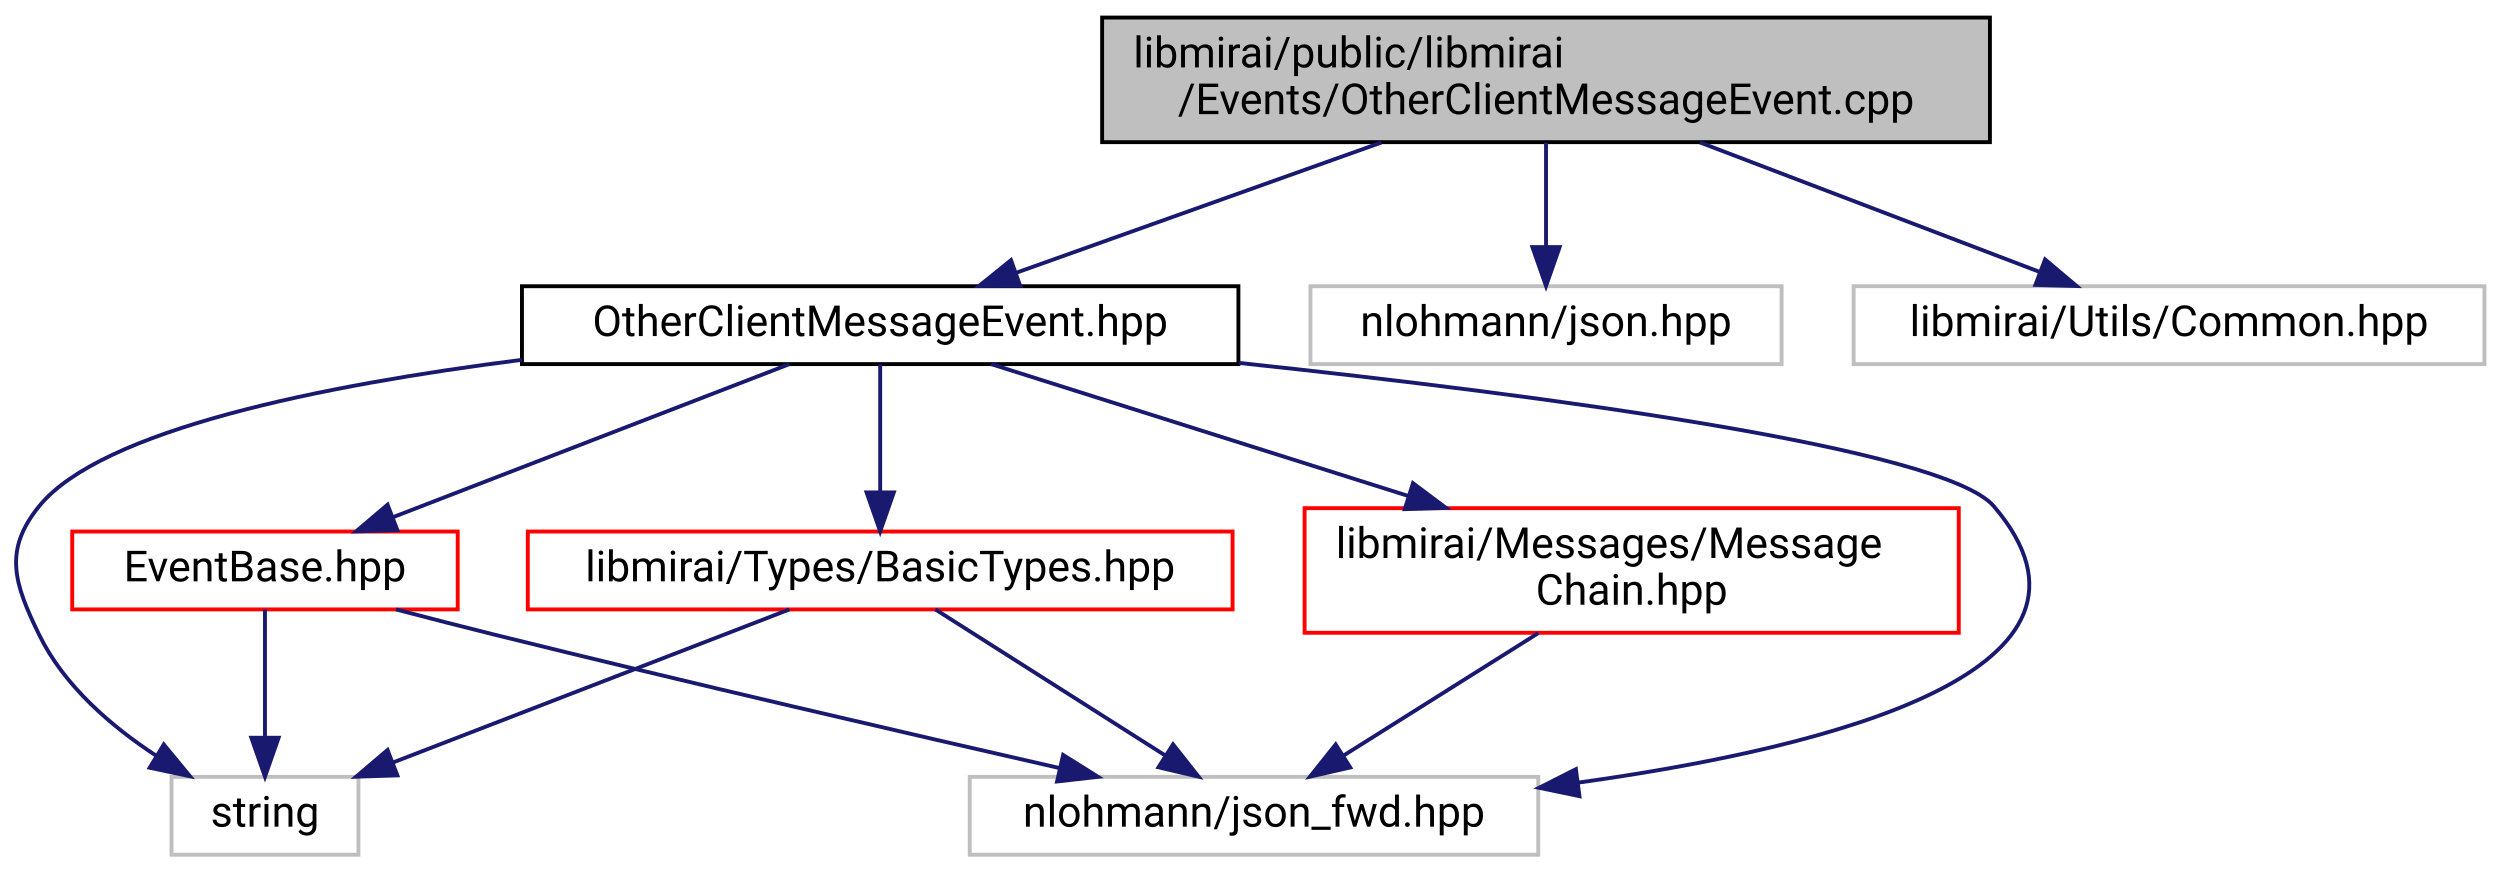
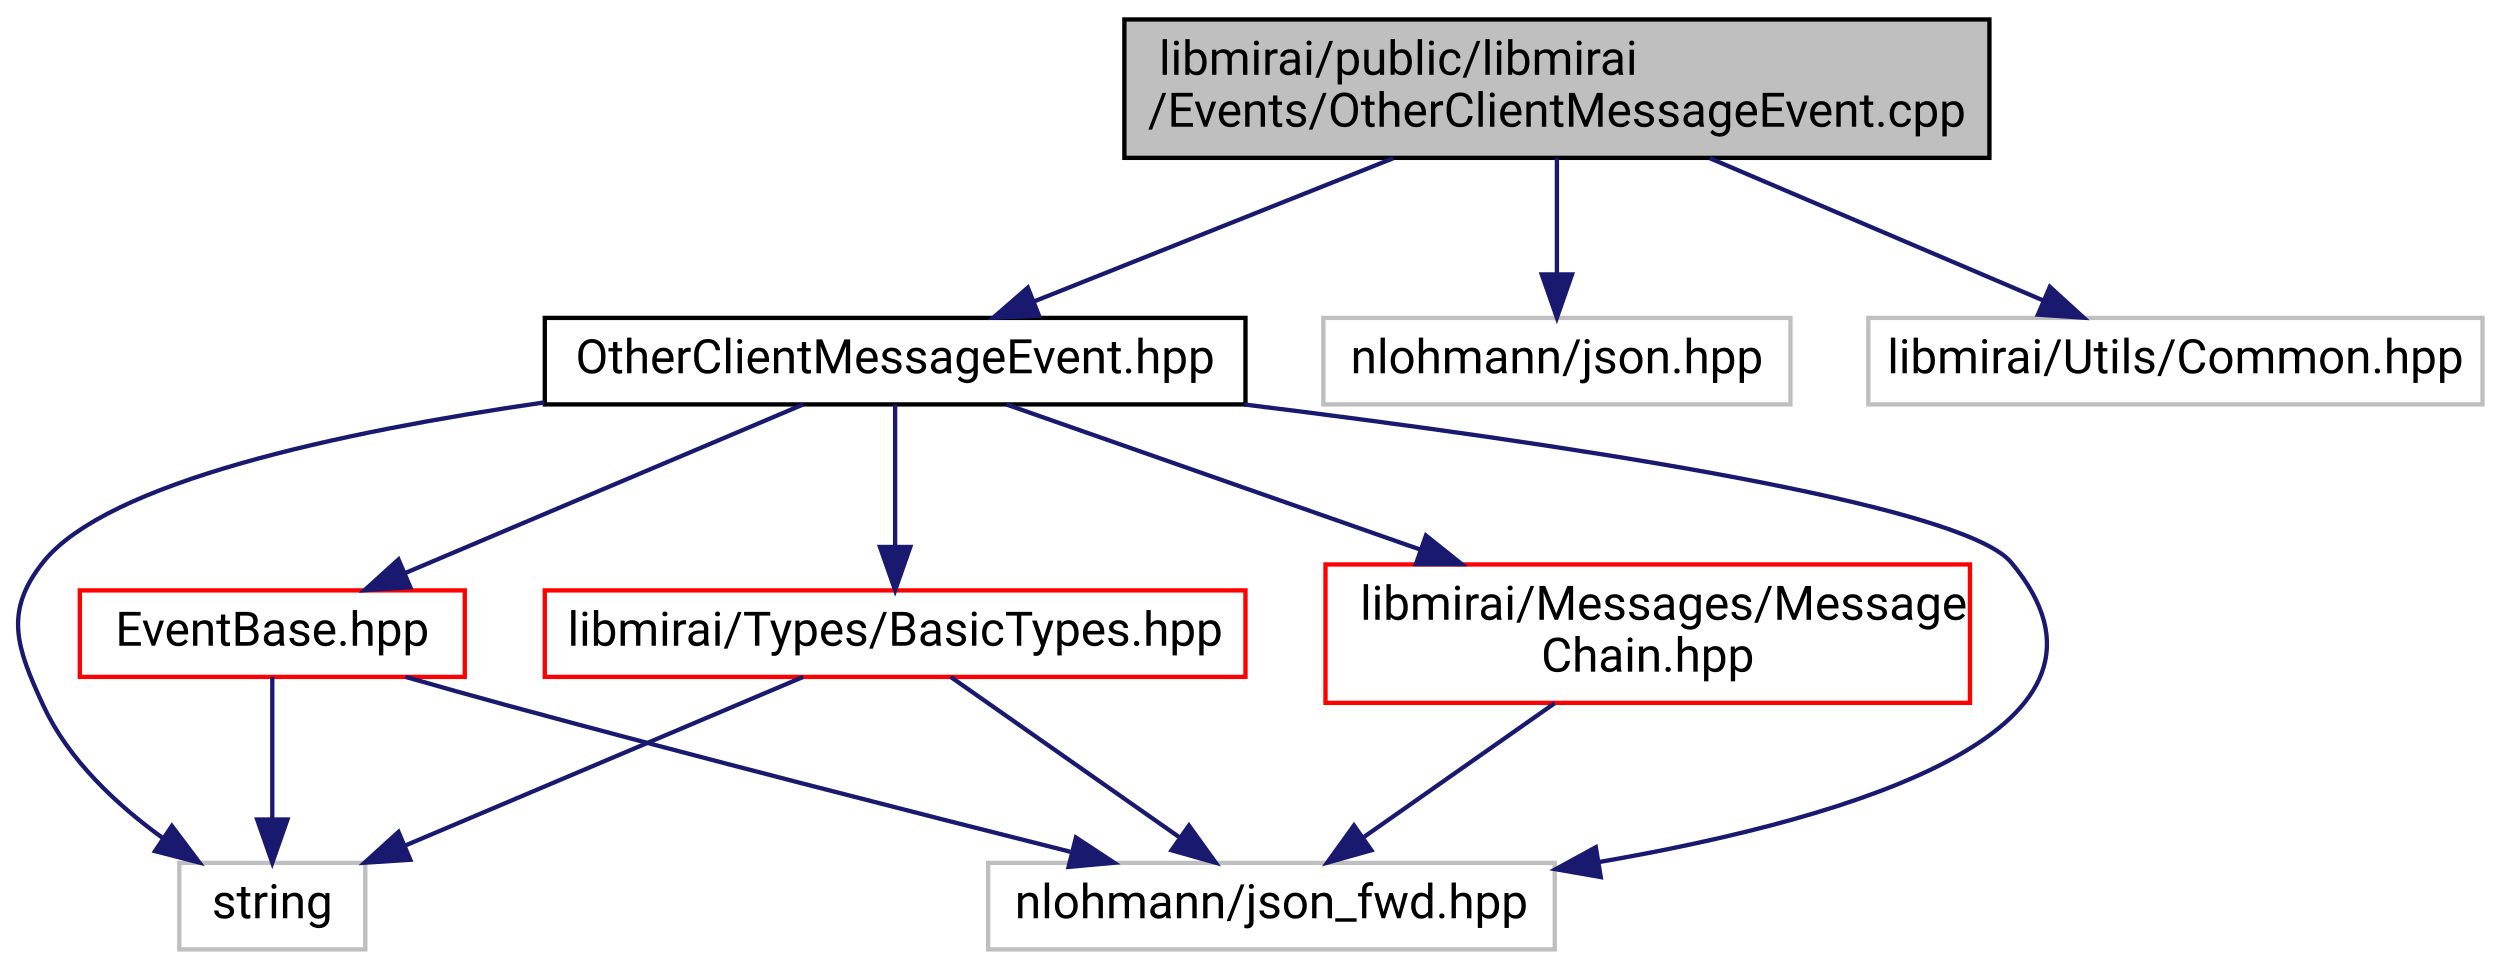
- <svg xmlns="http://www.w3.org/2000/svg" xmlns:xlink="http://www.w3.org/1999/xlink" width="642pt" height="224pt" viewBox="0.00 0.00 642.05 224.00">
+ <svg xmlns="http://www.w3.org/2000/svg" xmlns:xlink="http://www.w3.org/1999/xlink" width="578pt" height="224pt" viewBox="0.00 0.00 577.91 224.00">
  <g id="graph0" class="graph" transform="scale(1 1) rotate(0) translate(4 220)">
    <g id="node1" class="node">
      <g id="a_node1">
        <a xlink:title=" ">
-           <polygon fill="#bfbfbf" stroke="black" points="279.05,-183.5 279.05,-215.5 507.05,-215.5 507.05,-183.5 279.05,-183.5" />
-           <text text-anchor="start" x="287.05" y="-202.7" font-family="-apple-system,BlinkMacSystemFont,'SegoeUI',Roboto,Oxygen,Ubuntu,Cantarell,'FiraSans','DroidSans','HelveticaNeue',sans-serif" font-size="11.00">libmirai/public/libmirai</text>
-           <text text-anchor="middle" x="393.05" y="-190.7" font-family="-apple-system,BlinkMacSystemFont,'SegoeUI',Roboto,Oxygen,Ubuntu,Cantarell,'FiraSans','DroidSans','HelveticaNeue',sans-serif" font-size="11.00">/Events/OtherClientMessageEvent.cpp</text>
+           <polygon fill="#bfbfbf" stroke="black" points="255.91,-183.5 255.91,-215.5 455.91,-215.5 455.91,-183.5 255.91,-183.5" />
+           <text text-anchor="start" x="263.91" y="-202.7" font-family="-apple-system, BlinkMacSystemFont, 'Segoe UI', Roboto, Oxygen, Ubuntu, Cantarell, 'Fira Sans', 'Droid Sans', 'Helvetica Neue', sans-serif" font-size="11.00">libmirai/public/libmirai</text>
+           <text text-anchor="middle" x="355.91" y="-190.7" font-family="-apple-system, BlinkMacSystemFont, 'Segoe UI', Roboto, Oxygen, Ubuntu, Cantarell, 'Fira Sans', 'Droid Sans', 'Helvetica Neue', sans-serif" font-size="11.00">/Events/OtherClientMessageEvent.cpp</text>
        </a>
      </g>
    </g>
    <g id="node2" class="node">
      <g id="a_node2">
        <a xlink:href="OtherClientMessageEvent_8hpp.html" target="_top" xlink:title=" ">
-           <polygon fill="none" stroke="black" points="130.05,-126.5 130.05,-146.5 314.05,-146.5 314.05,-126.5 130.05,-126.5" />
-           <text text-anchor="middle" x="222.05" y="-133.7" font-family="-apple-system,BlinkMacSystemFont,'SegoeUI',Roboto,Oxygen,Ubuntu,Cantarell,'FiraSans','DroidSans','HelveticaNeue',sans-serif" font-size="11.00">OtherClientMessageEvent.hpp</text>
+           <polygon fill="none" stroke="black" points="121.91,-126.5 121.91,-146.5 283.91,-146.5 283.91,-126.5 121.91,-126.5" />
+           <text text-anchor="middle" x="202.91" y="-133.7" font-family="-apple-system, BlinkMacSystemFont, 'Segoe UI', Roboto, Oxygen, Ubuntu, Cantarell, 'Fira Sans', 'Droid Sans', 'Helvetica Neue', sans-serif" font-size="11.00">OtherClientMessageEvent.hpp</text>
        </a>
      </g>
    </g>
    <g id="edge1" class="edge">
-       <path fill="none" stroke="midnightblue" d="M350.78,-183.42C321.89,-173.11 284.06,-159.62 256.89,-149.93" />
-       <polygon fill="midnightblue" stroke="midnightblue" points="258,-146.61 247.41,-146.55 255.65,-153.2 258,-146.61" />
+       <path fill="none" stroke="midnightblue" d="M318.09,-183.42C292.58,-173.25 259.28,-159.97 235.05,-150.32" />
+       <polygon fill="midnightblue" stroke="midnightblue" points="236.18,-147 225.6,-146.55 233.59,-153.5 236.18,-147" />
    </g>
    <g id="node8" class="node">
      <g id="a_node8">
        <a xlink:title=" ">
-           <polygon fill="none" stroke="#bfbfbf" points="332.55,-126.5 332.55,-146.5 453.55,-146.5 453.55,-126.5 332.55,-126.5" />
-           <text text-anchor="middle" x="393.05" y="-133.7" font-family="-apple-system,BlinkMacSystemFont,'SegoeUI',Roboto,Oxygen,Ubuntu,Cantarell,'FiraSans','DroidSans','HelveticaNeue',sans-serif" font-size="11.00">nlohmann/json.hpp</text>
+           <polygon fill="none" stroke="#bfbfbf" points="301.91,-126.5 301.91,-146.5 409.91,-146.5 409.91,-126.5 301.91,-126.5" />
+           <text text-anchor="middle" x="355.91" y="-133.7" font-family="-apple-system, BlinkMacSystemFont, 'Segoe UI', Roboto, Oxygen, Ubuntu, Cantarell, 'Fira Sans', 'Droid Sans', 'Helvetica Neue', sans-serif" font-size="11.00">nlohmann/json.hpp</text>
        </a>
      </g>
    </g>
    <g id="edge12" class="edge">
-       <path fill="none" stroke="midnightblue" d="M393.05,-183.42C393.05,-175.38 393.05,-165.39 393.05,-156.78" />
-       <polygon fill="midnightblue" stroke="midnightblue" points="396.55,-156.55 393.05,-146.55 389.55,-156.55 396.55,-156.55" />
+       <path fill="none" stroke="midnightblue" d="M355.91,-183.42C355.91,-175.38 355.91,-165.39 355.91,-156.78" />
+       <polygon fill="midnightblue" stroke="midnightblue" points="359.41,-156.55 355.91,-146.55 352.41,-156.55 359.41,-156.55" />
    </g>
    <g id="node9" class="node">
      <g id="a_node9">
        <a xlink:title=" ">
-           <polygon fill="none" stroke="#bfbfbf" points="472.05,-126.5 472.05,-146.5 634.05,-146.5 634.05,-126.5 472.05,-126.5" />
-           <text text-anchor="middle" x="553.05" y="-133.7" font-family="-apple-system,BlinkMacSystemFont,'SegoeUI',Roboto,Oxygen,Ubuntu,Cantarell,'FiraSans','DroidSans','HelveticaNeue',sans-serif" font-size="11.00">libmirai/Utils/Common.hpp</text>
+           <polygon fill="none" stroke="#bfbfbf" points="427.91,-126.5 427.91,-146.5 569.91,-146.5 569.91,-126.5 427.91,-126.5" />
+           <text text-anchor="middle" x="498.91" y="-133.7" font-family="-apple-system, BlinkMacSystemFont, 'Segoe UI', Roboto, Oxygen, Ubuntu, Cantarell, 'Fira Sans', 'Droid Sans', 'Helvetica Neue', sans-serif" font-size="11.00">libmirai/Utils/Common.hpp</text>
        </a>
      </g>
    </g>
    <g id="edge13" class="edge">
-       <path fill="none" stroke="midnightblue" d="M432.6,-183.42C459.39,-173.21 494.41,-159.86 519.77,-150.19" />
-       <polygon fill="midnightblue" stroke="midnightblue" points="521.22,-153.38 529.32,-146.55 518.73,-146.84 521.22,-153.38" />
+       <path fill="none" stroke="midnightblue" d="M391.26,-183.42C414.89,-173.34 445.67,-160.21 468.26,-150.57" />
+       <polygon fill="midnightblue" stroke="midnightblue" points="469.88,-153.69 477.7,-146.55 467.13,-147.25 469.88,-153.69" />
    </g>
    <g id="node3" class="node">
      <g id="a_node3">
        <a xlink:title=" ">
-           <polygon fill="none" stroke="#bfbfbf" points="40.05,-0.5 40.05,-20.5 88.05,-20.5 88.05,-0.5 40.05,-0.5" />
-           <text text-anchor="middle" x="64.05" y="-7.7" font-family="-apple-system,BlinkMacSystemFont,'SegoeUI',Roboto,Oxygen,Ubuntu,Cantarell,'FiraSans','DroidSans','HelveticaNeue',sans-serif" font-size="11.00">string</text>
+           <polygon fill="none" stroke="#bfbfbf" points="37.41,-0.5 37.41,-20.5 80.41,-20.5 80.41,-0.5 37.41,-0.5" />
+           <text text-anchor="middle" x="58.91" y="-7.7" font-family="-apple-system, BlinkMacSystemFont, 'Segoe UI', Roboto, Oxygen, Ubuntu, Cantarell, 'Fira Sans', 'Droid Sans', 'Helvetica Neue', sans-serif" font-size="11.00">string</text>
        </a>
      </g>
    </g>
    <g id="edge2" class="edge">
-       <path fill="none" stroke="midnightblue" d="M130.03,-127.6C78.7,-121.08 21.95,-109.6 6.05,-90 -3.19,-78.61 -0.37,-70.19 6.05,-57 12.43,-43.89 24.62,-33.43 36.19,-25.87" />
-       <polygon fill="midnightblue" stroke="midnightblue" points="38.06,-28.82 44.8,-20.65 34.44,-22.84 38.06,-28.82" />
+       <path fill="none" stroke="midnightblue" d="M121.83,-126.97C74.23,-120.1 20.6,-108.47 5.91,-90 -3.22,-78.52 -0.22,-70.33 5.91,-57 11.74,-44.31 23.06,-33.82 33.74,-26.13" />
+       <polygon fill="midnightblue" stroke="midnightblue" points="35.69,-29.04 42.06,-20.57 31.8,-23.22 35.69,-29.04" />
    </g>
    <g id="node4" class="node">
      <g id="a_node4">
        <a xlink:title=" ">
-           <polygon fill="none" stroke="#bfbfbf" points="245.05,-0.5 245.05,-20.5 391.05,-20.5 391.05,-0.5 245.05,-0.5" />
-           <text text-anchor="middle" x="318.05" y="-7.7" font-family="-apple-system,BlinkMacSystemFont,'SegoeUI',Roboto,Oxygen,Ubuntu,Cantarell,'FiraSans','DroidSans','HelveticaNeue',sans-serif" font-size="11.00">nlohmann/json_fwd.hpp</text>
+           <polygon fill="none" stroke="#bfbfbf" points="224.41,-0.5 224.41,-20.5 355.41,-20.5 355.41,-0.5 224.41,-0.5" />
+           <text text-anchor="middle" x="289.91" y="-7.7" font-family="-apple-system, BlinkMacSystemFont, 'Segoe UI', Roboto, Oxygen, Ubuntu, Cantarell, 'Fira Sans', 'Droid Sans', 'Helvetica Neue', sans-serif" font-size="11.00">nlohmann/json_fwd.hpp</text>
        </a>
      </g>
    </g>
    <g id="edge3" class="edge">
-       <path fill="none" stroke="midnightblue" d="M314.19,-126.8C392.89,-118.42 495.38,-104.84 508.05,-90 543.75,-48.17 467.64,-28.25 401.38,-19.03" />
-       <polygon fill="midnightblue" stroke="midnightblue" points="401.64,-15.53 391.27,-17.69 400.72,-22.47 401.64,-15.53" />
+       <path fill="none" stroke="midnightblue" d="M283.67,-126.48C355,-117.69 449.43,-103.68 460.91,-90 493.11,-51.62 425.35,-31.05 365.84,-20.73" />
+       <polygon fill="midnightblue" stroke="midnightblue" points="366.05,-17.22 355.62,-19.04 364.91,-24.12 366.05,-17.22" />
    </g>
    <g id="node5" class="node">
      <g id="a_node5">
        <a xlink:href="MessageChain_8hpp.html" target="_top" xlink:title=" ">
-           <polygon fill="none" stroke="red" points="331.05,-57.5 331.05,-89.5 499.05,-89.5 499.05,-57.5 331.05,-57.5" />
-           <text text-anchor="start" x="339.05" y="-76.7" font-family="-apple-system,BlinkMacSystemFont,'SegoeUI',Roboto,Oxygen,Ubuntu,Cantarell,'FiraSans','DroidSans','HelveticaNeue',sans-serif" font-size="11.00">libmirai/Messages/Message</text>
-           <text text-anchor="middle" x="415.05" y="-64.7" font-family="-apple-system,BlinkMacSystemFont,'SegoeUI',Roboto,Oxygen,Ubuntu,Cantarell,'FiraSans','DroidSans','HelveticaNeue',sans-serif" font-size="11.00">Chain.hpp</text>
+           <polygon fill="none" stroke="red" points="302.41,-57.5 302.41,-89.5 451.41,-89.5 451.41,-57.5 302.41,-57.5" />
+           <text text-anchor="start" x="310.41" y="-76.7" font-family="-apple-system, BlinkMacSystemFont, 'Segoe UI', Roboto, Oxygen, Ubuntu, Cantarell, 'Fira Sans', 'Droid Sans', 'Helvetica Neue', sans-serif" font-size="11.00">libmirai/Messages/Message</text>
+           <text text-anchor="middle" x="376.91" y="-64.7" font-family="-apple-system, BlinkMacSystemFont, 'Segoe UI', Roboto, Oxygen, Ubuntu, Cantarell, 'Fira Sans', 'Droid Sans', 'Helvetica Neue', sans-serif" font-size="11.00">Chain.hpp</text>
        </a>
      </g>
    </g>
    <g id="edge4" class="edge">
-       <path fill="none" stroke="midnightblue" d="M250.53,-126.5C278.61,-117.62 322.33,-103.81 357.64,-92.64" />
-       <polygon fill="midnightblue" stroke="midnightblue" points="358.88,-95.92 367.36,-89.57 356.77,-89.25 358.88,-95.92" />
+       <path fill="none" stroke="midnightblue" d="M228.58,-126.5C253.68,-117.7 292.64,-104.04 324.34,-92.93" />
+       <polygon fill="midnightblue" stroke="midnightblue" points="325.64,-96.18 333.91,-89.57 323.32,-89.58 325.64,-96.18" />
    </g>
    <g id="node6" class="node">
      <g id="a_node6">
        <a xlink:href="BasicTypes_8hpp.html" target="_top" xlink:title=" ">
-           <polygon fill="none" stroke="red" points="131.55,-63.5 131.55,-83.5 312.55,-83.5 312.55,-63.5 131.55,-63.5" />
-           <text text-anchor="middle" x="222.05" y="-70.7" font-family="-apple-system,BlinkMacSystemFont,'SegoeUI',Roboto,Oxygen,Ubuntu,Cantarell,'FiraSans','DroidSans','HelveticaNeue',sans-serif" font-size="11.00">libmirai/Types/BasicTypes.hpp</text>
+           <polygon fill="none" stroke="red" points="121.91,-63.5 121.91,-83.5 283.91,-83.5 283.91,-63.5 121.91,-63.5" />
+           <text text-anchor="middle" x="202.91" y="-70.7" font-family="-apple-system, BlinkMacSystemFont, 'Segoe UI', Roboto, Oxygen, Ubuntu, Cantarell, 'Fira Sans', 'Droid Sans', 'Helvetica Neue', sans-serif" font-size="11.00">libmirai/Types/BasicTypes.hpp</text>
        </a>
      </g>
    </g>
    <g id="edge6" class="edge">
-       <path fill="none" stroke="midnightblue" d="M222.05,-126.5C222.05,-117.94 222.05,-104.78 222.05,-93.85" />
-       <polygon fill="midnightblue" stroke="midnightblue" points="225.55,-93.54 222.05,-83.54 218.55,-93.54 225.55,-93.54" />
+       <path fill="none" stroke="midnightblue" d="M202.91,-126.5C202.91,-117.94 202.91,-104.78 202.91,-93.85" />
+       <polygon fill="midnightblue" stroke="midnightblue" points="206.41,-93.54 202.91,-83.54 199.41,-93.54 206.41,-93.54" />
    </g>
    <g id="node7" class="node">
      <g id="a_node7">
        <a xlink:href="EventBase_8hpp.html" target="_top" xlink:title=" ">
-           <polygon fill="none" stroke="red" points="14.55,-63.5 14.55,-83.5 113.55,-83.5 113.55,-63.5 14.55,-63.5" />
-           <text text-anchor="middle" x="64.05" y="-70.7" font-family="-apple-system,BlinkMacSystemFont,'SegoeUI',Roboto,Oxygen,Ubuntu,Cantarell,'FiraSans','DroidSans','HelveticaNeue',sans-serif" font-size="11.00">EventBase.hpp</text>
+           <polygon fill="none" stroke="red" points="14.41,-63.5 14.41,-83.5 103.41,-83.5 103.41,-63.5 14.41,-63.5" />
+           <text text-anchor="middle" x="58.91" y="-70.7" font-family="-apple-system, BlinkMacSystemFont, 'Segoe UI', Roboto, Oxygen, Ubuntu, Cantarell, 'Fira Sans', 'Droid Sans', 'Helvetica Neue', sans-serif" font-size="11.00">EventBase.hpp</text>
        </a>
      </g>
    </g>
    <g id="edge9" class="edge">
-       <path fill="none" stroke="midnightblue" d="M198.73,-126.5C171.78,-116.09 127.23,-98.89 96.8,-87.14" />
-       <polygon fill="midnightblue" stroke="midnightblue" points="98.05,-83.87 87.46,-83.54 95.53,-90.4 98.05,-83.87" />
+       <path fill="none" stroke="midnightblue" d="M181.66,-126.5C157.31,-116.18 117.19,-99.19 89.48,-87.45" />
+       <polygon fill="midnightblue" stroke="midnightblue" points="90.82,-84.22 80.24,-83.54 88.09,-90.66 90.82,-84.22" />
    </g>
    <g id="edge5" class="edge">
-       <path fill="none" stroke="midnightblue" d="M391.07,-57.42C375.83,-47.84 356.21,-35.5 341.14,-26.02" />
-       <polygon fill="midnightblue" stroke="midnightblue" points="342.76,-22.91 332.43,-20.55 339.03,-28.83 342.76,-22.91" />
+       <path fill="none" stroke="midnightblue" d="M355.4,-57.42C341.86,-47.93 324.47,-35.73 311.01,-26.29" />
+       <polygon fill="midnightblue" stroke="midnightblue" points="313.01,-23.42 302.81,-20.55 308.99,-29.15 313.01,-23.42" />
    </g>
    <g id="edge7" class="edge">
-       <path fill="none" stroke="midnightblue" d="M198.73,-63.5C171.78,-53.09 127.23,-35.89 96.8,-24.14" />
-       <polygon fill="midnightblue" stroke="midnightblue" points="98.05,-20.87 87.46,-20.54 95.53,-27.4 98.05,-20.87" />
+       <path fill="none" stroke="midnightblue" d="M181.66,-63.5C157.31,-53.18 117.19,-36.19 89.48,-24.45" />
+       <polygon fill="midnightblue" stroke="midnightblue" points="90.82,-21.22 80.24,-20.54 88.09,-27.66 90.82,-21.22" />
    </g>
    <g id="edge8" class="edge">
-       <path fill="none" stroke="midnightblue" d="M236.21,-63.5C251.74,-53.63 276.88,-37.66 295.2,-26.02" />
-       <polygon fill="midnightblue" stroke="midnightblue" points="297.26,-28.85 303.82,-20.54 293.51,-22.95 297.26,-28.85" />
+       <path fill="none" stroke="midnightblue" d="M215.74,-63.5C229.62,-53.77 251.97,-38.1 268.52,-26.5" />
+       <polygon fill="midnightblue" stroke="midnightblue" points="270.84,-29.14 277.02,-20.54 266.82,-23.41 270.84,-29.14" />
    </g>
    <g id="edge10" class="edge">
-       <path fill="none" stroke="midnightblue" d="M64.05,-63.5C64.05,-54.94 64.05,-41.78 64.05,-30.85" />
-       <polygon fill="midnightblue" stroke="midnightblue" points="67.55,-30.54 64.05,-20.54 60.55,-30.54 67.55,-30.54" />
+       <path fill="none" stroke="midnightblue" d="M58.91,-63.5C58.91,-54.94 58.91,-41.78 58.91,-30.85" />
+       <polygon fill="midnightblue" stroke="midnightblue" points="62.41,-30.54 58.91,-20.54 55.41,-30.54 62.41,-30.54" />
    </g>
    <g id="edge11" class="edge">
-       <path fill="none" stroke="midnightblue" d="M97.7,-63.49C105.98,-61.32 114.82,-59.04 123.05,-57 172.25,-44.8 228.66,-31.74 268.11,-22.75" />
-       <polygon fill="midnightblue" stroke="midnightblue" points="269.03,-26.13 278.01,-20.5 267.48,-19.31 269.03,-26.13" />
+       <path fill="none" stroke="midnightblue" d="M89.71,-63.5C97.28,-61.33 105.38,-59.05 112.91,-57 157.07,-44.99 207.67,-32.06 243.42,-23.07" />
+       <polygon fill="midnightblue" stroke="midnightblue" points="244.71,-26.36 253.56,-20.53 243.01,-19.57 244.71,-26.36" />
    </g>
  </g>
</svg>
